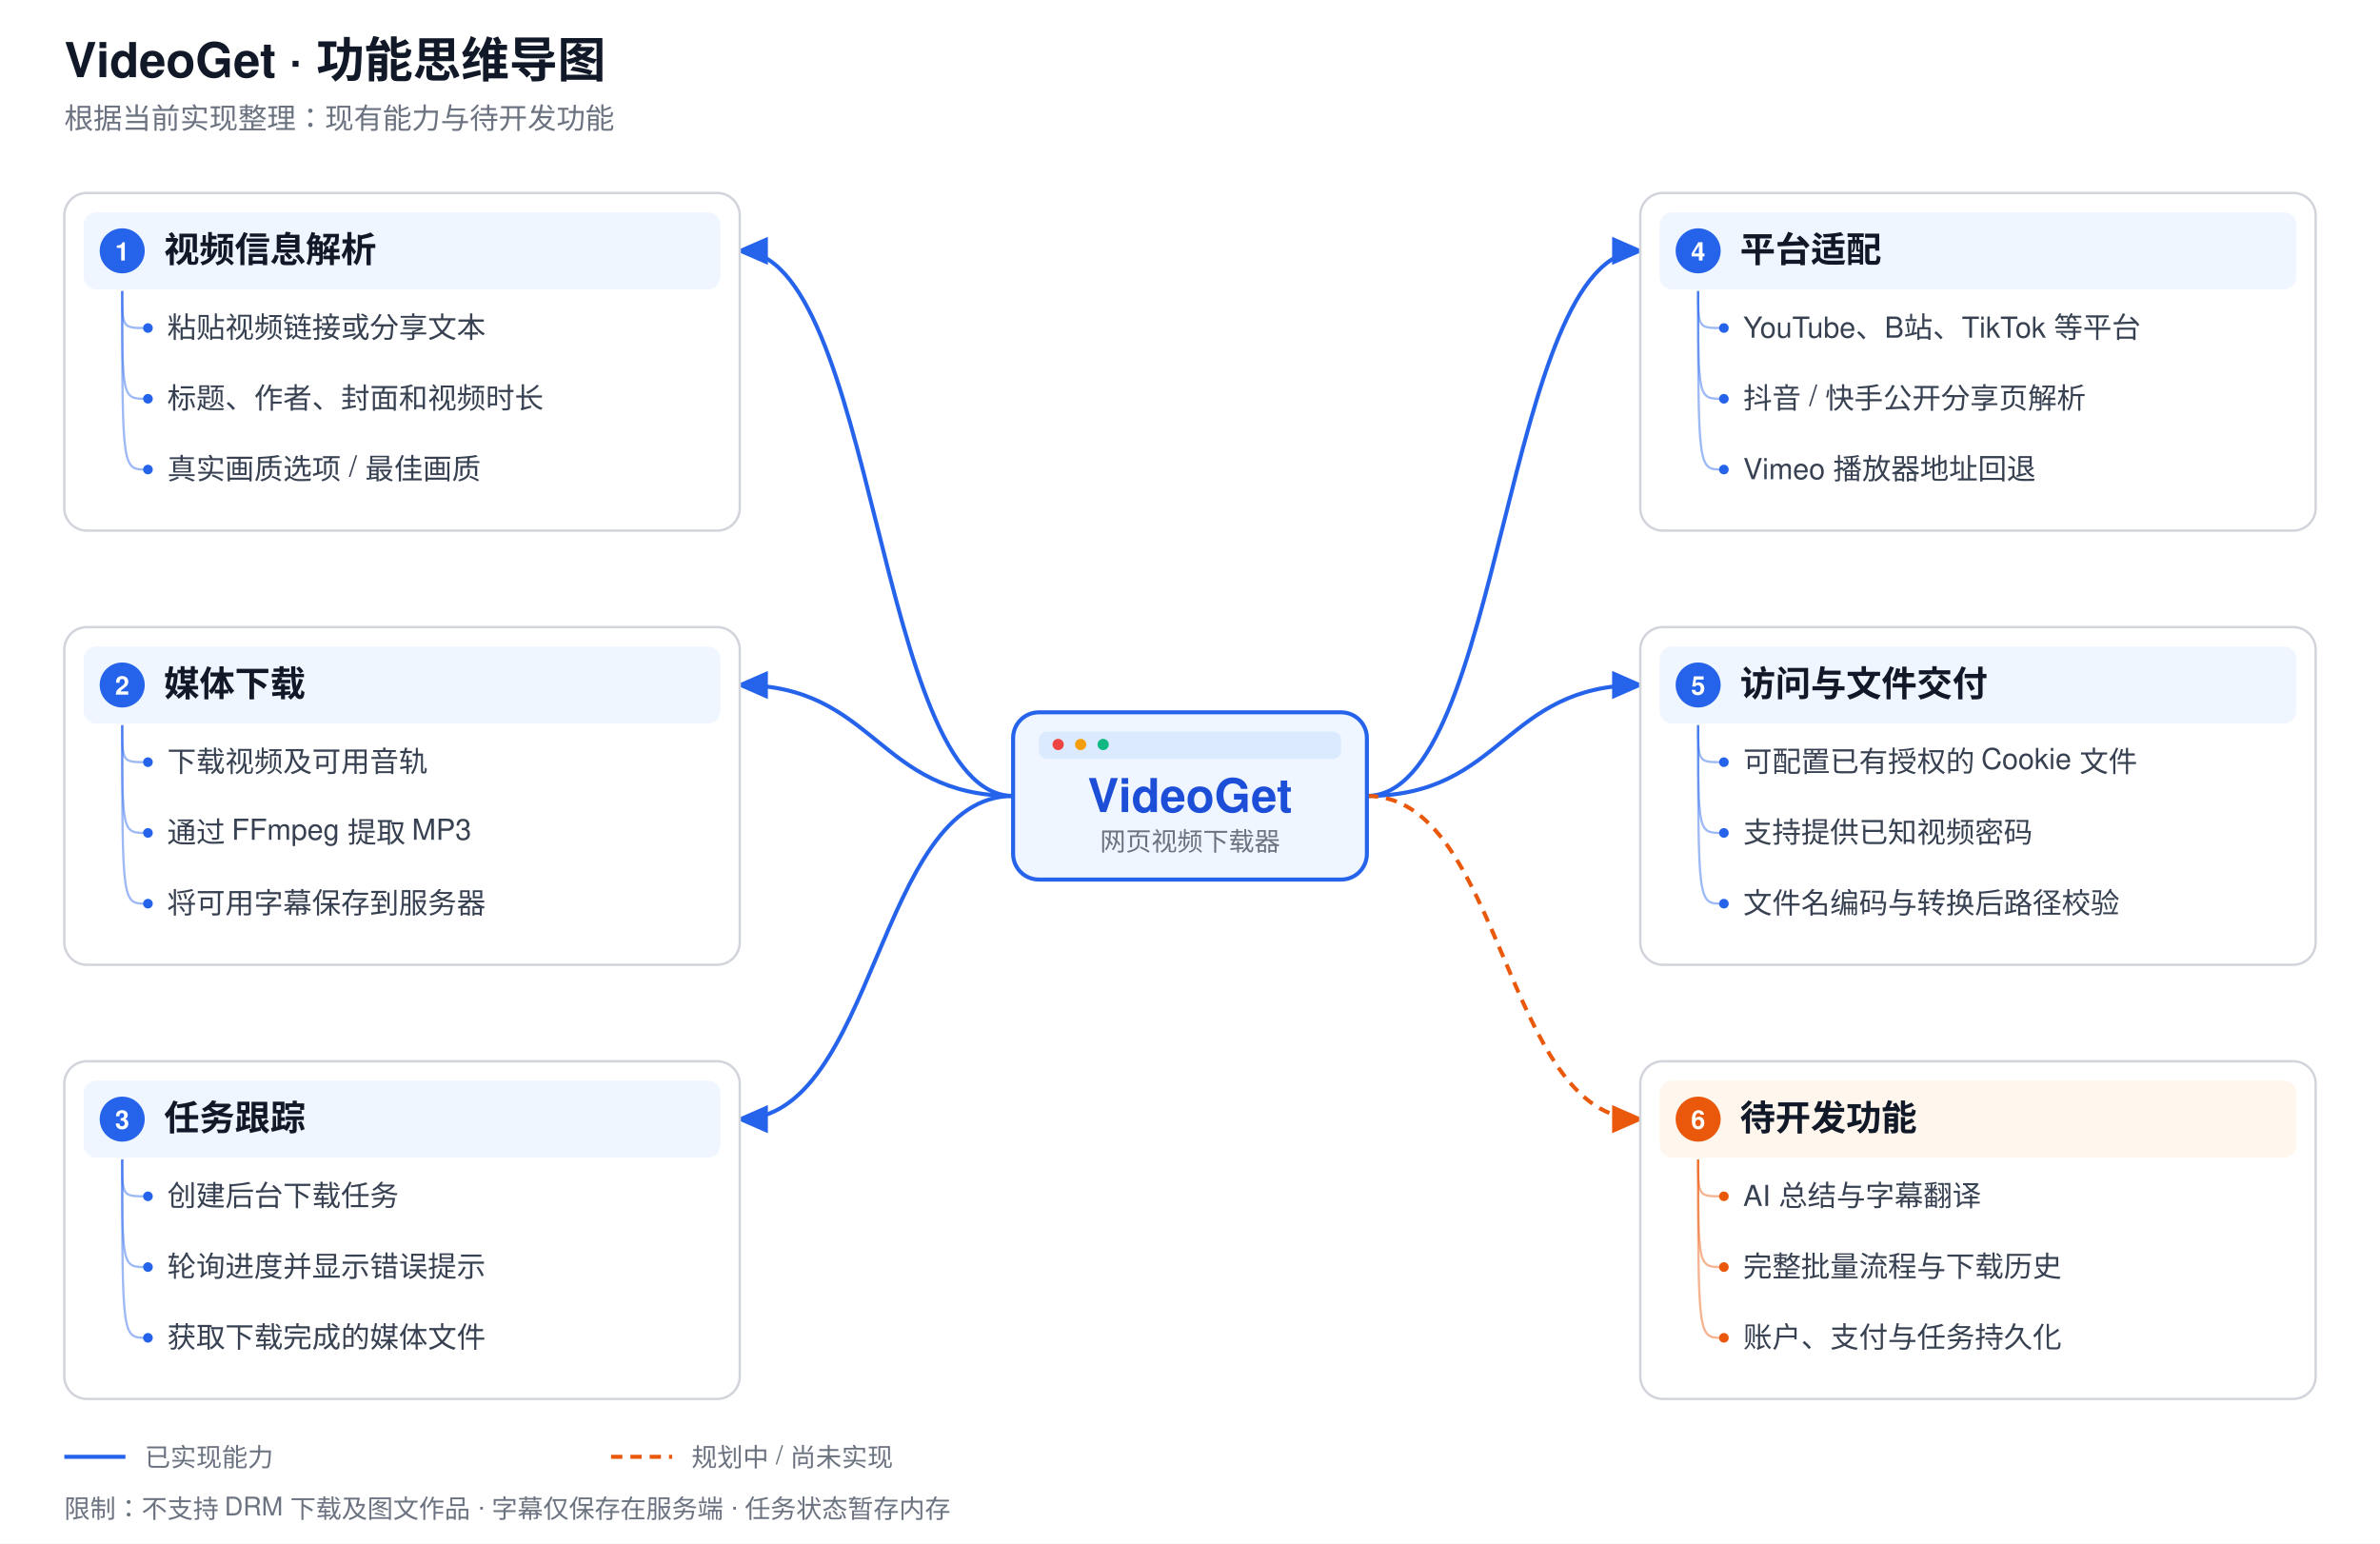
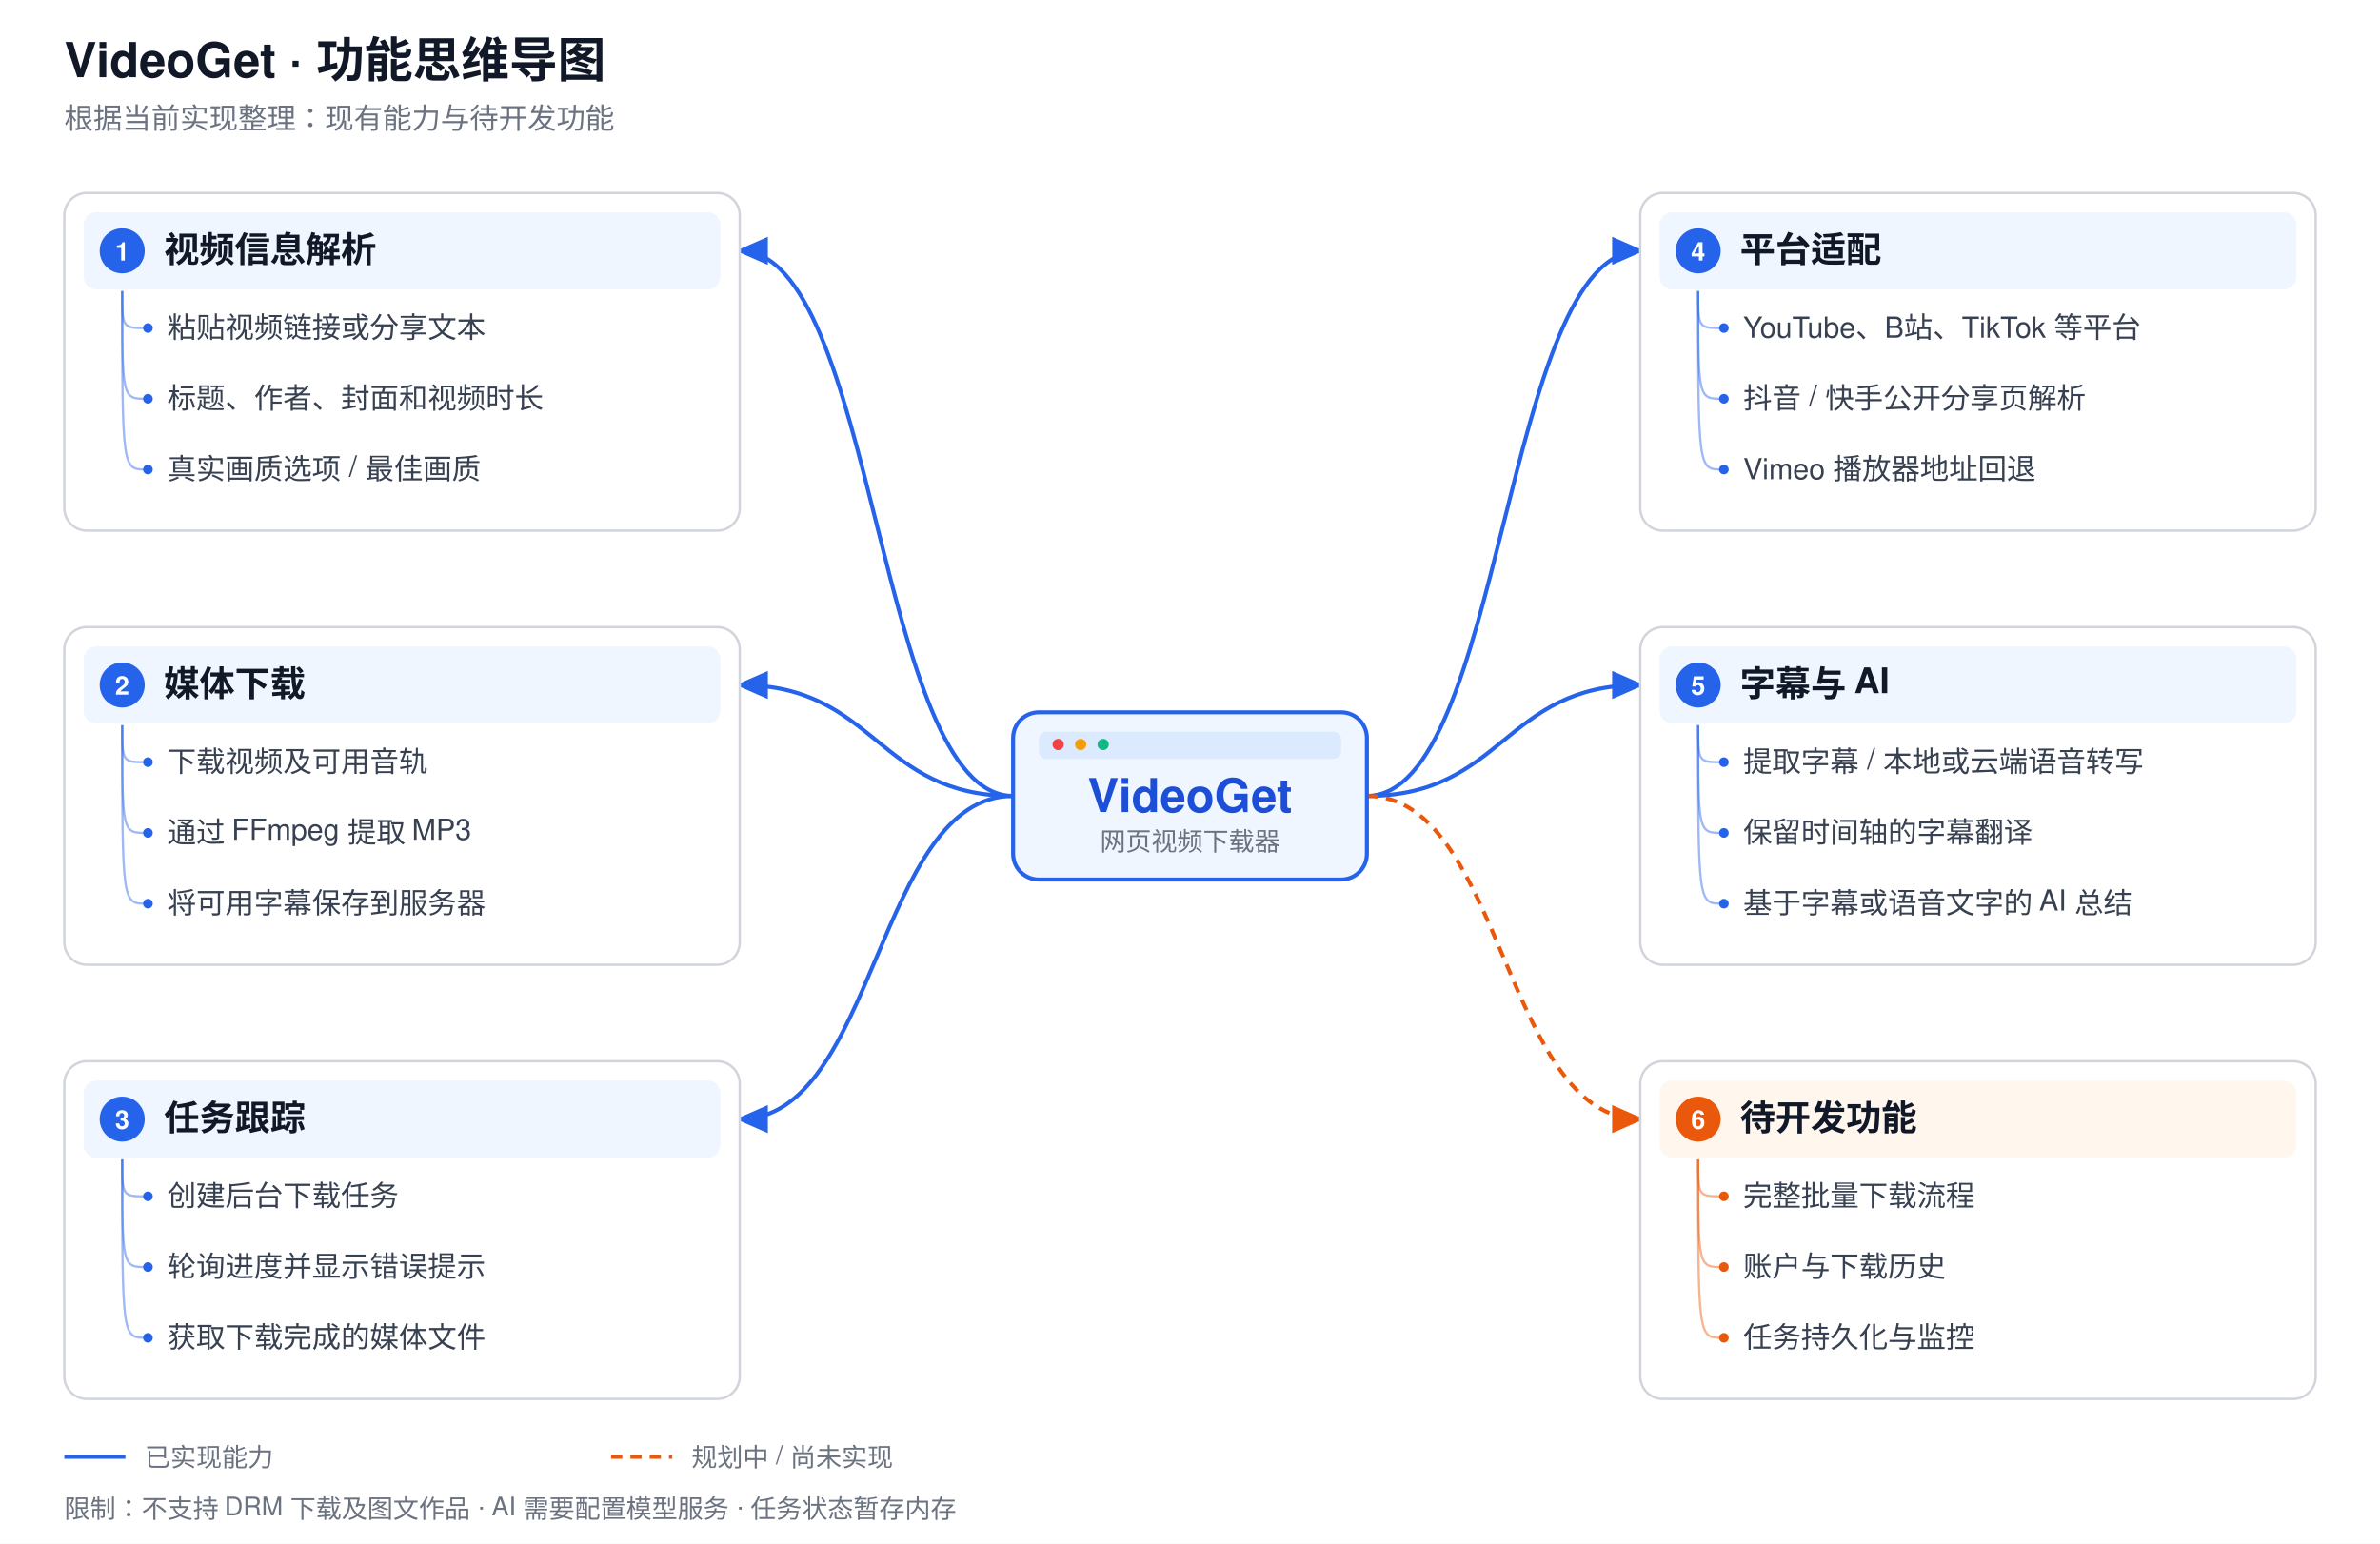
<svg xmlns="http://www.w3.org/2000/svg" viewBox="0 0 1480 960" width="1480" height="960" role="img">
  <style>text{font-family:"Helvetica Neue",Helvetica,Arial,"PingFang SC","Microsoft YaHei",sans-serif}</style>
  <defs>
    <marker id="arrow-current" markerWidth="8" markerHeight="7" refX="7" refY="3.5" orient="auto">
      <polygon points="0 0,8 3.5,0 7" fill="#2563eb" />
    </marker>
    <marker id="arrow-planned" markerWidth="8" markerHeight="7" refX="7" refY="3.5" orient="auto">
      <polygon points="0 0,8 3.5,0 7" fill="#ea580c" />
    </marker>
  </defs>
  <rect width="1480" height="960" fill="#ffffff" />
  <text x="40" y="48" font-size="30" font-weight="700" fill="#111827">VideoGet · 功能思维导图</text>
  <text x="40" y="80" font-size="18" fill="#6b7280">根据当前实现整理：现有能力与待开发功能</text>
  <path d="M 630,495 C 545.0,495 545.0,156 460,156" fill="none" stroke="#2563eb" stroke-width="2.5" marker-end="url(#arrow-current)" />
  <path d="M 630,495 C 545.0,495 545.0,426 460,426" fill="none" stroke="#2563eb" stroke-width="2.5" marker-end="url(#arrow-current)" />
  <path d="M 630,495 C 545.0,495 545.0,696 460,696" fill="none" stroke="#2563eb" stroke-width="2.5" marker-end="url(#arrow-current)" />
  <path d="M 850,495 C 935.0,495 935.0,156 1020,156" fill="none" stroke="#2563eb" stroke-width="2.5" marker-end="url(#arrow-current)" />
  <path d="M 850,495 C 935.0,495 935.0,426 1020,426" fill="none" stroke="#2563eb" stroke-width="2.5" marker-end="url(#arrow-current)" />
  <path d="M 850,495 C 935.0,495 935.0,696 1020,696" fill="none" stroke="#ea580c" stroke-width="2.5" stroke-dasharray="7,5" marker-end="url(#arrow-planned)" />
  <rect x="40" y="120" width="420" height="210" rx="14" fill="#ffffff" stroke="#d1d5db" stroke-width="1.5" />
  <rect x="52" y="132" width="396" height="48" rx="8" fill="#eff6ff" />
  <circle cx="76" cy="156" r="14" fill="#2563eb" />
  <text x="76" y="162" text-anchor="middle" font-size="16" fill="#ffffff" font-weight="700">1</text>
  <text x="102" y="163" font-size="22" font-weight="600" fill="#111827">视频信息解析</text>
  <path d="M 76,181 C 76,204 76,204 91,204" fill="none" stroke="#2563eb" opacity="0.45" stroke-width="1.4" />
  <circle cx="92" cy="204" r="3" fill="#2563eb" />
  <text x="104" y="210" font-size="18" fill="#374151">粘贴视频链接或分享文本</text>
  <path d="M 76,181 C 76,248 76,248 91,248" fill="none" stroke="#2563eb" opacity="0.45" stroke-width="1.4" />
  <circle cx="92" cy="248" r="3" fill="#2563eb" />
  <text x="104" y="254" font-size="18" fill="#374151">标题、作者、封面和视频时长</text>
  <path d="M 76,181 C 76,292 76,292 91,292" fill="none" stroke="#2563eb" opacity="0.45" stroke-width="1.4" />
  <circle cx="92" cy="292" r="3" fill="#2563eb" />
  <text x="104" y="298" font-size="18" fill="#374151">真实画质选项 / 最佳画质</text>
  <rect x="40" y="390" width="420" height="210" rx="14" fill="#ffffff" stroke="#d1d5db" stroke-width="1.5" />
  <rect x="52" y="402" width="396" height="48" rx="8" fill="#eff6ff" />
  <circle cx="76" cy="426" r="14" fill="#2563eb" />
  <text x="76" y="432" text-anchor="middle" font-size="16" fill="#ffffff" font-weight="700">2</text>
  <text x="102" y="433" font-size="22" font-weight="600" fill="#111827">媒体下载</text>
  <path d="M 76,451 C 76,474 76,474 91,474" fill="none" stroke="#2563eb" opacity="0.45" stroke-width="1.4" />
  <circle cx="92" cy="474" r="3" fill="#2563eb" />
  <text x="104" y="480" font-size="18" fill="#374151">下载视频及可用音轨</text>
  <path d="M 76,451 C 76,518 76,518 91,518" fill="none" stroke="#2563eb" opacity="0.45" stroke-width="1.4" />
  <circle cx="92" cy="518" r="3" fill="#2563eb" />
  <text x="104" y="524" font-size="18" fill="#374151">通过 FFmpeg 提取 MP3</text>
  <path d="M 76,451 C 76,562 76,562 91,562" fill="none" stroke="#2563eb" opacity="0.45" stroke-width="1.4" />
  <circle cx="92" cy="562" r="3" fill="#2563eb" />
  <text x="104" y="568" font-size="18" fill="#374151">将可用字幕保存到服务器</text>
  <rect x="40" y="660" width="420" height="210" rx="14" fill="#ffffff" stroke="#d1d5db" stroke-width="1.5" />
  <rect x="52" y="672" width="396" height="48" rx="8" fill="#eff6ff" />
  <circle cx="76" cy="696" r="14" fill="#2563eb" />
  <text x="76" y="702" text-anchor="middle" font-size="16" fill="#ffffff" font-weight="700">3</text>
  <text x="102" y="703" font-size="22" font-weight="600" fill="#111827">任务跟踪</text>
  <path d="M 76,721 C 76,744 76,744 91,744" fill="none" stroke="#2563eb" opacity="0.45" stroke-width="1.4" />
  <circle cx="92" cy="744" r="3" fill="#2563eb" />
  <text x="104" y="750" font-size="18" fill="#374151">创建后台下载任务</text>
  <path d="M 76,721 C 76,788 76,788 91,788" fill="none" stroke="#2563eb" opacity="0.45" stroke-width="1.4" />
  <circle cx="92" cy="788" r="3" fill="#2563eb" />
  <text x="104" y="794" font-size="18" fill="#374151">轮询进度并显示错误提示</text>
  <path d="M 76,721 C 76,832 76,832 91,832" fill="none" stroke="#2563eb" opacity="0.45" stroke-width="1.4" />
  <circle cx="92" cy="832" r="3" fill="#2563eb" />
  <text x="104" y="838" font-size="18" fill="#374151">获取下载完成的媒体文件</text>
  <rect x="1020" y="120" width="420" height="210" rx="14" fill="#ffffff" stroke="#d1d5db" stroke-width="1.5" />
  <rect x="1032" y="132" width="396" height="48" rx="8" fill="#eff6ff" />
  <circle cx="1056" cy="156" r="14" fill="#2563eb" />
  <text x="1056" y="162" text-anchor="middle" font-size="16" fill="#ffffff" font-weight="700">4</text>
  <text x="1082" y="163" font-size="22" font-weight="600" fill="#111827">平台适配</text>
  <path d="M 1056,181 C 1056,204 1056,204 1071,204" fill="none" stroke="#2563eb" opacity="0.45" stroke-width="1.4" />
  <circle cx="1072" cy="204" r="3" fill="#2563eb" />
  <text x="1084" y="210" font-size="18" fill="#374151">YouTube、B站、TikTok 等平台</text>
  <path d="M 1056,181 C 1056,248 1056,248 1071,248" fill="none" stroke="#2563eb" opacity="0.45" stroke-width="1.4" />
  <circle cx="1072" cy="248" r="3" fill="#2563eb" />
  <text x="1084" y="254" font-size="18" fill="#374151">抖音 / 快手公开分享页解析</text>
  <path d="M 1056,181 C 1056,292 1056,292 1071,292" fill="none" stroke="#2563eb" opacity="0.45" stroke-width="1.4" />
  <circle cx="1072" cy="292" r="3" fill="#2563eb" />
  <text x="1084" y="298" font-size="18" fill="#374151">Vimeo 播放器地址回退</text>
  <rect x="1020" y="390" width="420" height="210" rx="14" fill="#ffffff" stroke="#d1d5db" stroke-width="1.5" />
  <rect x="1032" y="402" width="396" height="48" rx="8" fill="#eff6ff" />
  <circle cx="1056" cy="426" r="14" fill="#2563eb" />
  <text x="1056" y="432" text-anchor="middle" font-size="16" fill="#ffffff" font-weight="700">5</text>
-   <text x="1082" y="433" font-size="22" font-weight="600" fill="#111827">访问与文件交付</text>
+   <text x="1082" y="433" font-size="22" font-weight="600" fill="#111827">字幕与 AI</text>
  <path d="M 1056,451 C 1056,474 1056,474 1071,474" fill="none" stroke="#2563eb" opacity="0.45" stroke-width="1.4" />
  <circle cx="1072" cy="474" r="3" fill="#2563eb" />
-   <text x="1084" y="480" font-size="18" fill="#374151">可配置已有授权的 Cookie 文件</text>
+   <text x="1084" y="480" font-size="18" fill="#374151">提取字幕 / 本地或云端语音转写</text>
  <path d="M 1056,451 C 1056,518 1056,518 1071,518" fill="none" stroke="#2563eb" opacity="0.45" stroke-width="1.4" />
  <circle cx="1072" cy="518" r="3" fill="#2563eb" />
-   <text x="1084" y="524" font-size="18" fill="#374151">支持提供已知视频密码</text>
+   <text x="1084" y="524" font-size="18" fill="#374151">保留时间轴的字幕翻译</text>
  <path d="M 1056,451 C 1056,562 1056,562 1071,562" fill="none" stroke="#2563eb" opacity="0.45" stroke-width="1.4" />
  <circle cx="1072" cy="562" r="3" fill="#2563eb" />
-   <text x="1084" y="568" font-size="18" fill="#374151">文件名编码与转换后路径校验</text>
+   <text x="1084" y="568" font-size="18" fill="#374151">基于字幕或语音文字的 AI 总结</text>
  <rect x="1020" y="660" width="420" height="210" rx="14" fill="#ffffff" stroke="#d1d5db" stroke-width="1.5" />
  <rect x="1032" y="672" width="396" height="48" rx="8" fill="#fff7ed" />
  <circle cx="1056" cy="696" r="14" fill="#ea580c" />
  <text x="1056" y="702" text-anchor="middle" font-size="16" fill="#ffffff" font-weight="700">6</text>
  <text x="1082" y="703" font-size="22" font-weight="600" fill="#111827">待开发功能</text>
  <path d="M 1056,721 C 1056,744 1056,744 1071,744" fill="none" stroke="#ea580c" opacity="0.45" stroke-width="1.4" />
  <circle cx="1072" cy="744" r="3" fill="#ea580c" />
-   <text x="1084" y="750" font-size="18" fill="#374151">AI 总结与字幕翻译</text>
+   <text x="1084" y="750" font-size="18" fill="#374151">完整批量下载流程</text>
  <path d="M 1056,721 C 1056,788 1056,788 1071,788" fill="none" stroke="#ea580c" opacity="0.45" stroke-width="1.4" />
  <circle cx="1072" cy="788" r="3" fill="#ea580c" />
-   <text x="1084" y="794" font-size="18" fill="#374151">完整批量流程与下载历史</text>
+   <text x="1084" y="794" font-size="18" fill="#374151">账户与下载历史</text>
  <path d="M 1056,721 C 1056,832 1056,832 1071,832" fill="none" stroke="#ea580c" opacity="0.45" stroke-width="1.4" />
  <circle cx="1072" cy="832" r="3" fill="#ea580c" />
-   <text x="1084" y="838" font-size="18" fill="#374151">账户、支付与任务持久化</text>
+   <text x="1084" y="838" font-size="18" fill="#374151">任务持久化与监控</text>
  <rect x="630" y="443" width="220" height="104" rx="16" fill="#eff6ff" stroke="#2563eb" stroke-width="2.5" />
  <rect x="646" y="455" width="188" height="17" rx="5" fill="#dbeafe" />
  <circle cx="658" cy="463" r="3.5" fill="#ef4444" />
  <circle cx="672" cy="463" r="3.5" fill="#f59e0b" />
  <circle cx="686" cy="463" r="3.5" fill="#10b981" />
  <text x="740" y="505" text-anchor="middle" font-size="29" font-weight="700" fill="#1d4ed8">VideoGet</text>
  <text x="740" y="529" text-anchor="middle" font-size="16" fill="#6b7280">网页视频下载器</text>
  <path d="M 40,906 H 78" stroke="#2563eb" stroke-width="2.5" fill="none" />
  <text x="90" y="912" font-size="16" fill="#6b7280">已实现能力</text>
  <path d="M 380,906 H 418" stroke="#ea580c" stroke-width="2.5" stroke-dasharray="7,5" fill="none" />
  <text x="430" y="912" font-size="16" fill="#6b7280">规划中 / 尚未实现</text>
-   <text x="40" y="944" font-size="16" fill="#6b7280">限制：不支持 DRM 下载及图文作品 · 字幕仅保存在服务端 · 任务状态暂存内存</text>
+   <text x="40" y="944" font-size="16" fill="#6b7280">限制：不支持 DRM 下载及图文作品 · AI 需要配置模型服务 · 任务状态暂存内存</text>
</svg>
